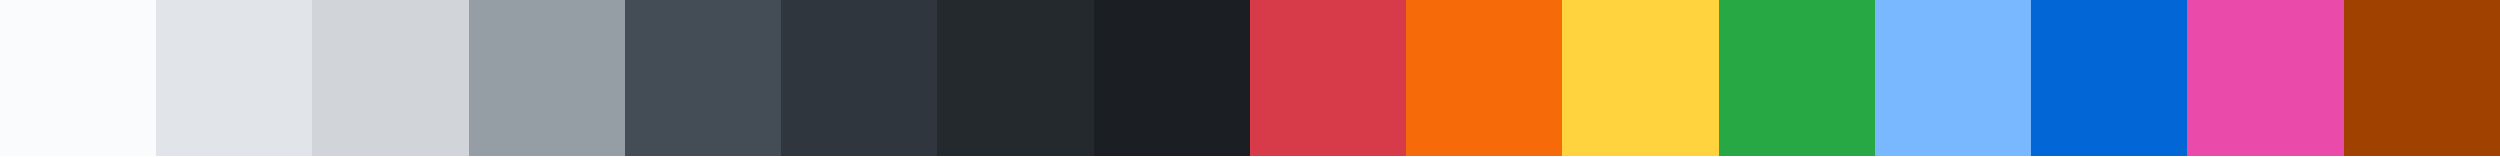
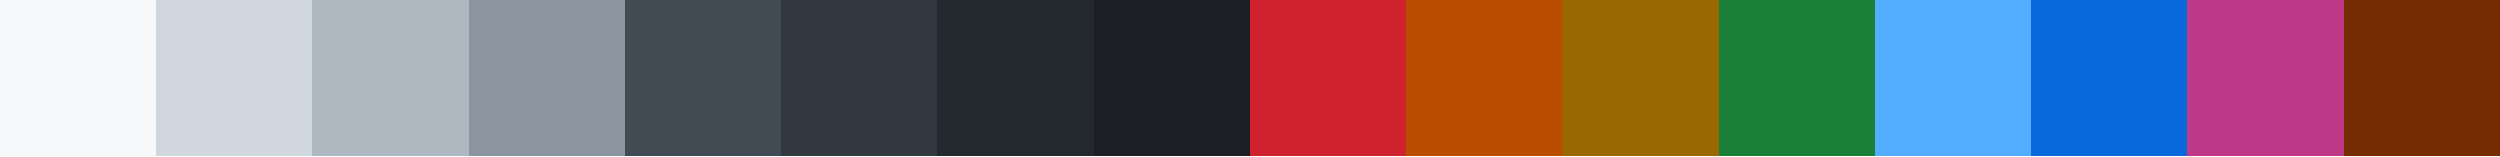
<svg xmlns="http://www.w3.org/2000/svg" width="800" height="50">
  <g shape-rendering="crispEdges">
-     <path fill="#fafbfc" d="M0 0h50v50H0z" />
-     <path fill="#e1e4e8" d="M50 0h50v50H50z" />
-     <path fill="#d1d5da" d="M100 0h50v50h-50z" />
-     <path fill="#959da5" d="M150 0h50v50h-50z" />
-     <path fill="#444d56" d="M200 0h50v50h-50z" />
-     <path fill="#2f363d" d="M250 0h50v50h-50z" />
-     <path fill="#24292e" d="M300 0h50v50h-50z" />
-     <path fill="#1b1f23" d="M350 0h50v50h-50z" />
-     <path fill="#d73a49" d="M400 0h50v50h-50z" />
-     <path fill="#f66a0a" d="M450 0h50v50h-50z" />
-     <path fill="#ffd33d" d="M500 0h50v50h-50z" />
-     <path fill="#28a745" d="M550 0h50v50h-50z" />
-     <path fill="#79b8ff" d="M600 0h50v50h-50z" />
-     <path fill="#0366d6" d="M650 0h50v50h-50z" />
-     <path fill="#ea4aaa" d="M700 0h50v50h-50z" />
-     <path fill="#a04100" d="M750 0h50v50h-50z" />
+     <path fill="#f6f8fa" d="M0 0h50v50H0z" />
+     <path fill="#d0d7de" d="M50 0h50v50H50z" />
+     <path fill="#afb8c1" d="M100 0h50v50h-50z" />
+     <path fill="#8c959f" d="M150 0h50v50h-50z" />
+     <path fill="#424a53" d="M200 0h50v50h-50z" />
+     <path fill="#32383f" d="M250 0h50v50h-50z" />
+     <path fill="#24292f" d="M300 0h50v50h-50z" />
+     <path fill="#1b1f24" d="M350 0h50v50h-50z" />
+     <path fill="#cf222e" d="M400 0h50v50h-50z" />
+     <path fill="#bc4c00" d="M450 0h50v50h-50z" />
+     <path fill="#9a6700" d="M500 0h50v50h-50z" />
+     <path fill="#1a7f37" d="M550 0h50v50h-50z" />
+     <path fill="#54aeff" d="M600 0h50v50h-50z" />
+     <path fill="#0969da" d="M650 0h50v50h-50z" />
+     <path fill="#bf3989" d="M700 0h50v50h-50z" />
+     <path fill="#762c00" d="M750 0h50v50h-50z" />
  </g>
</svg>
